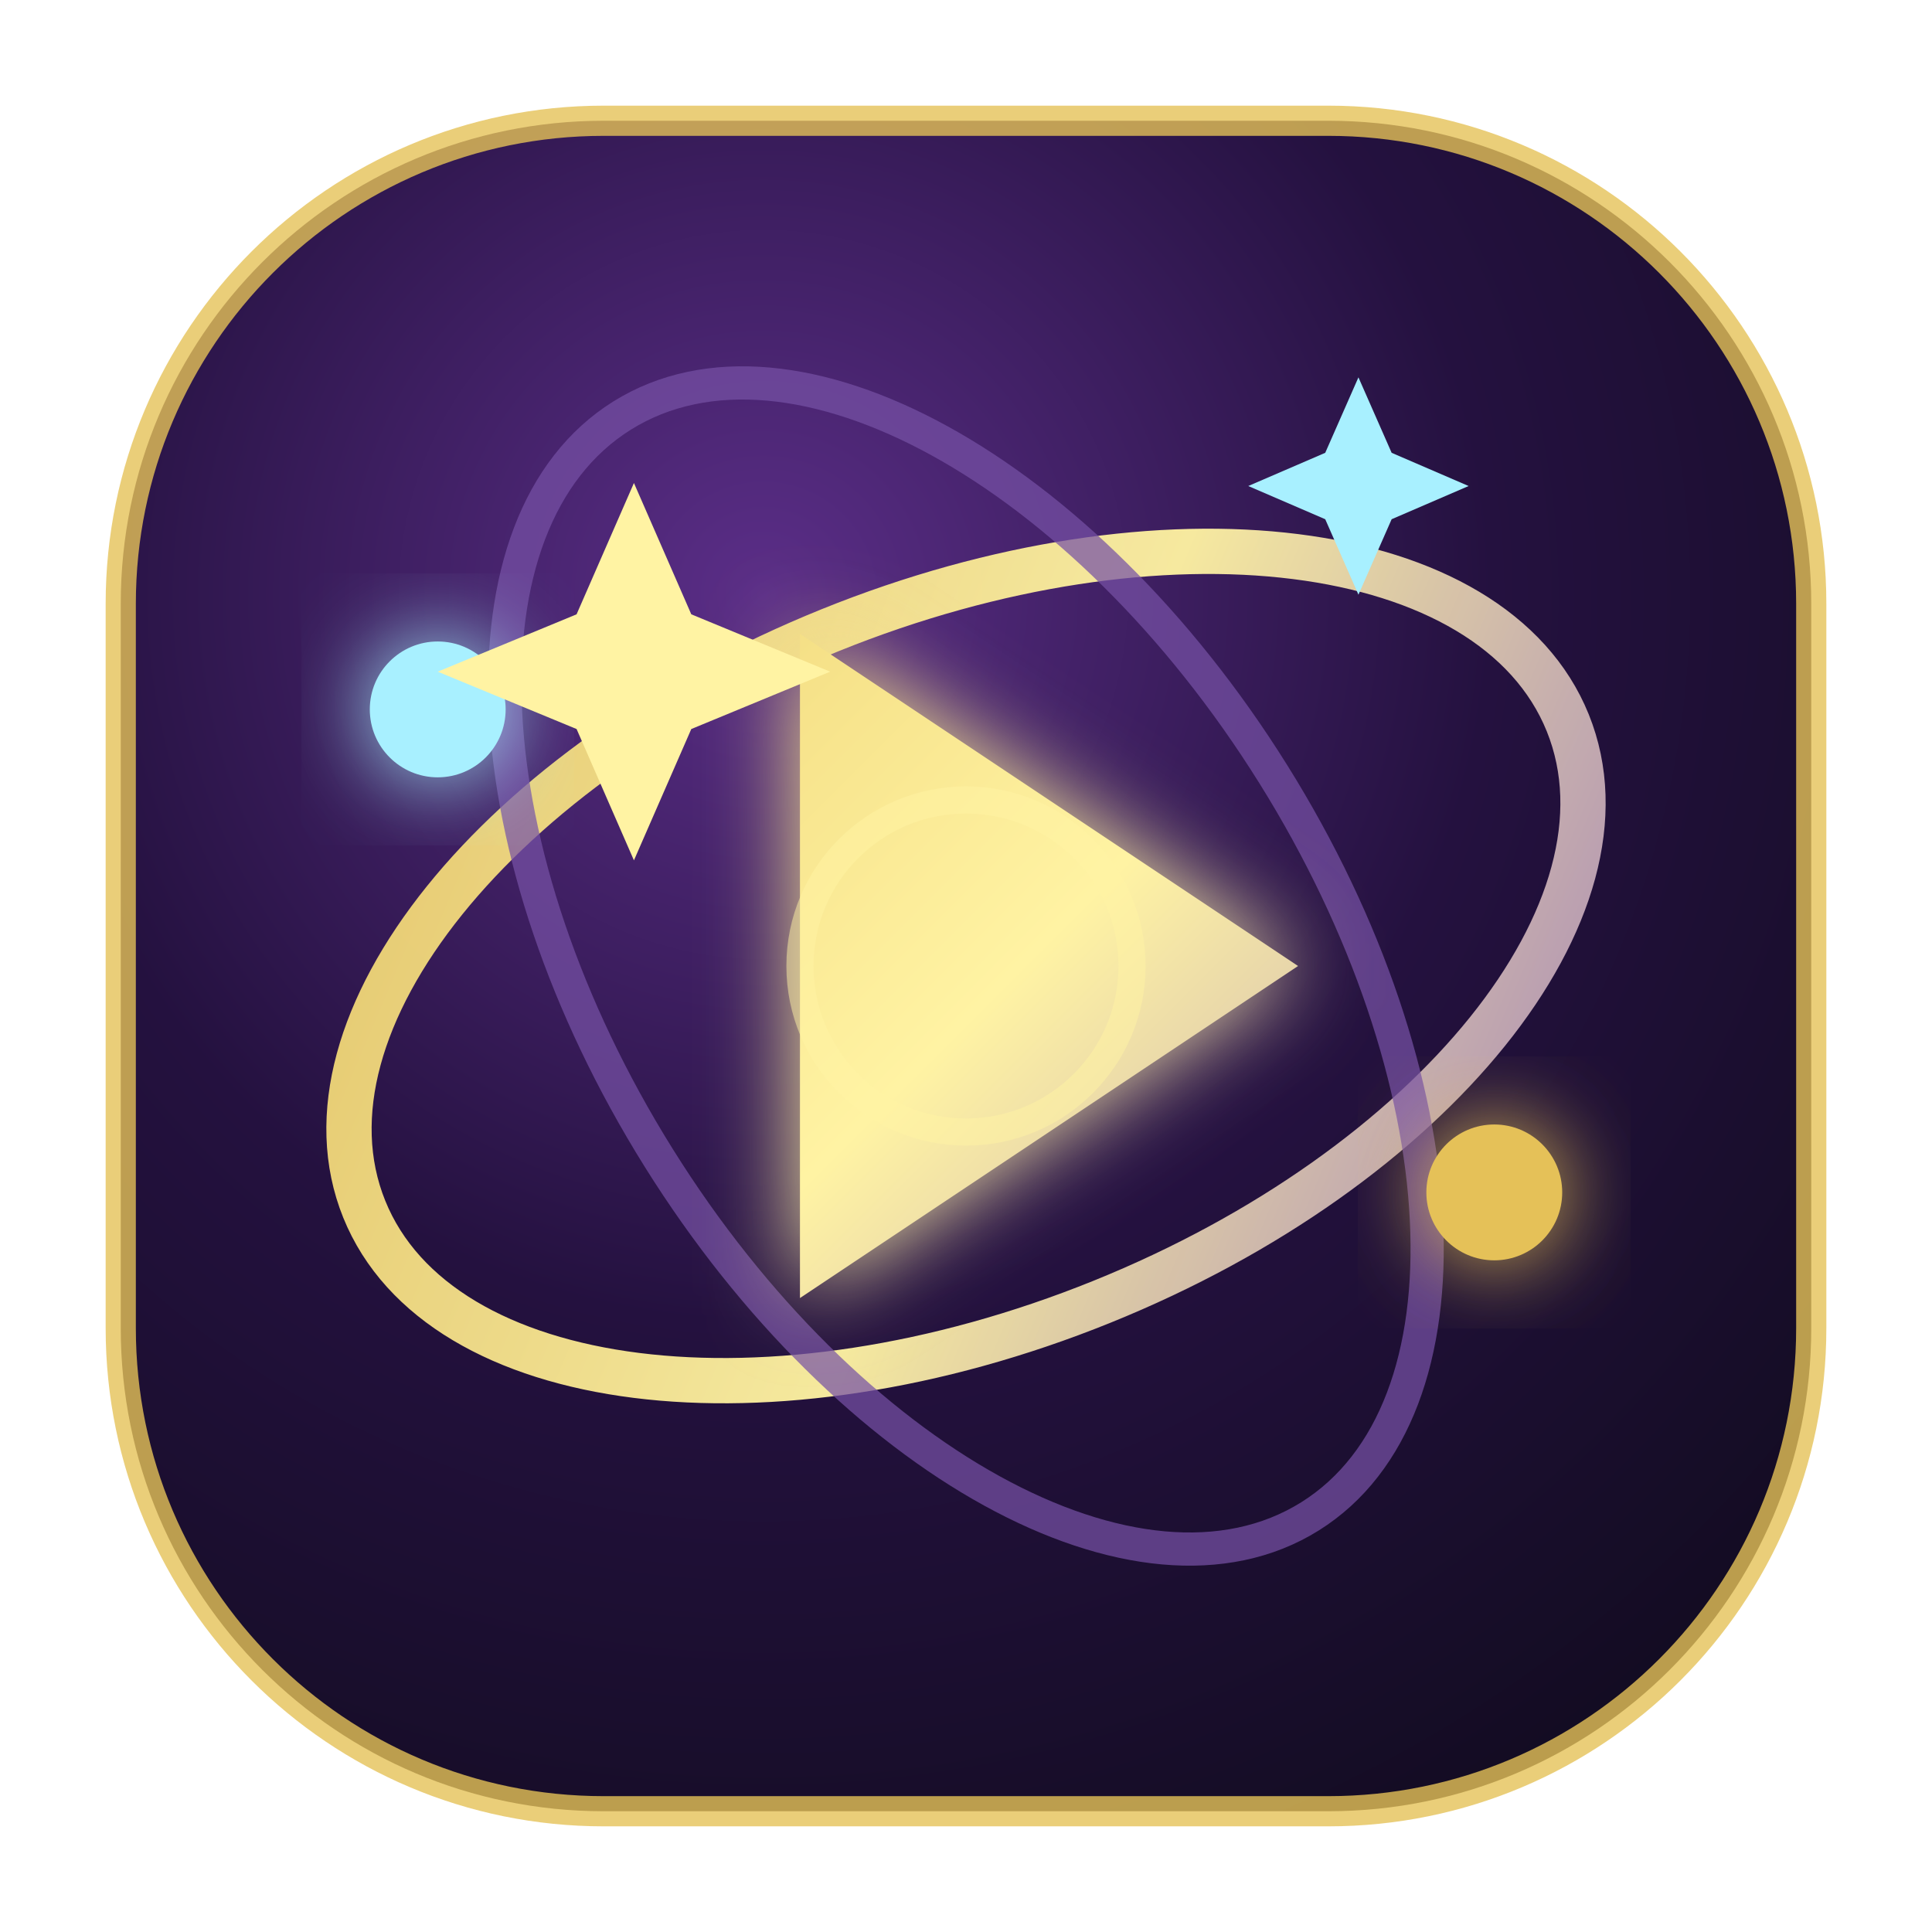
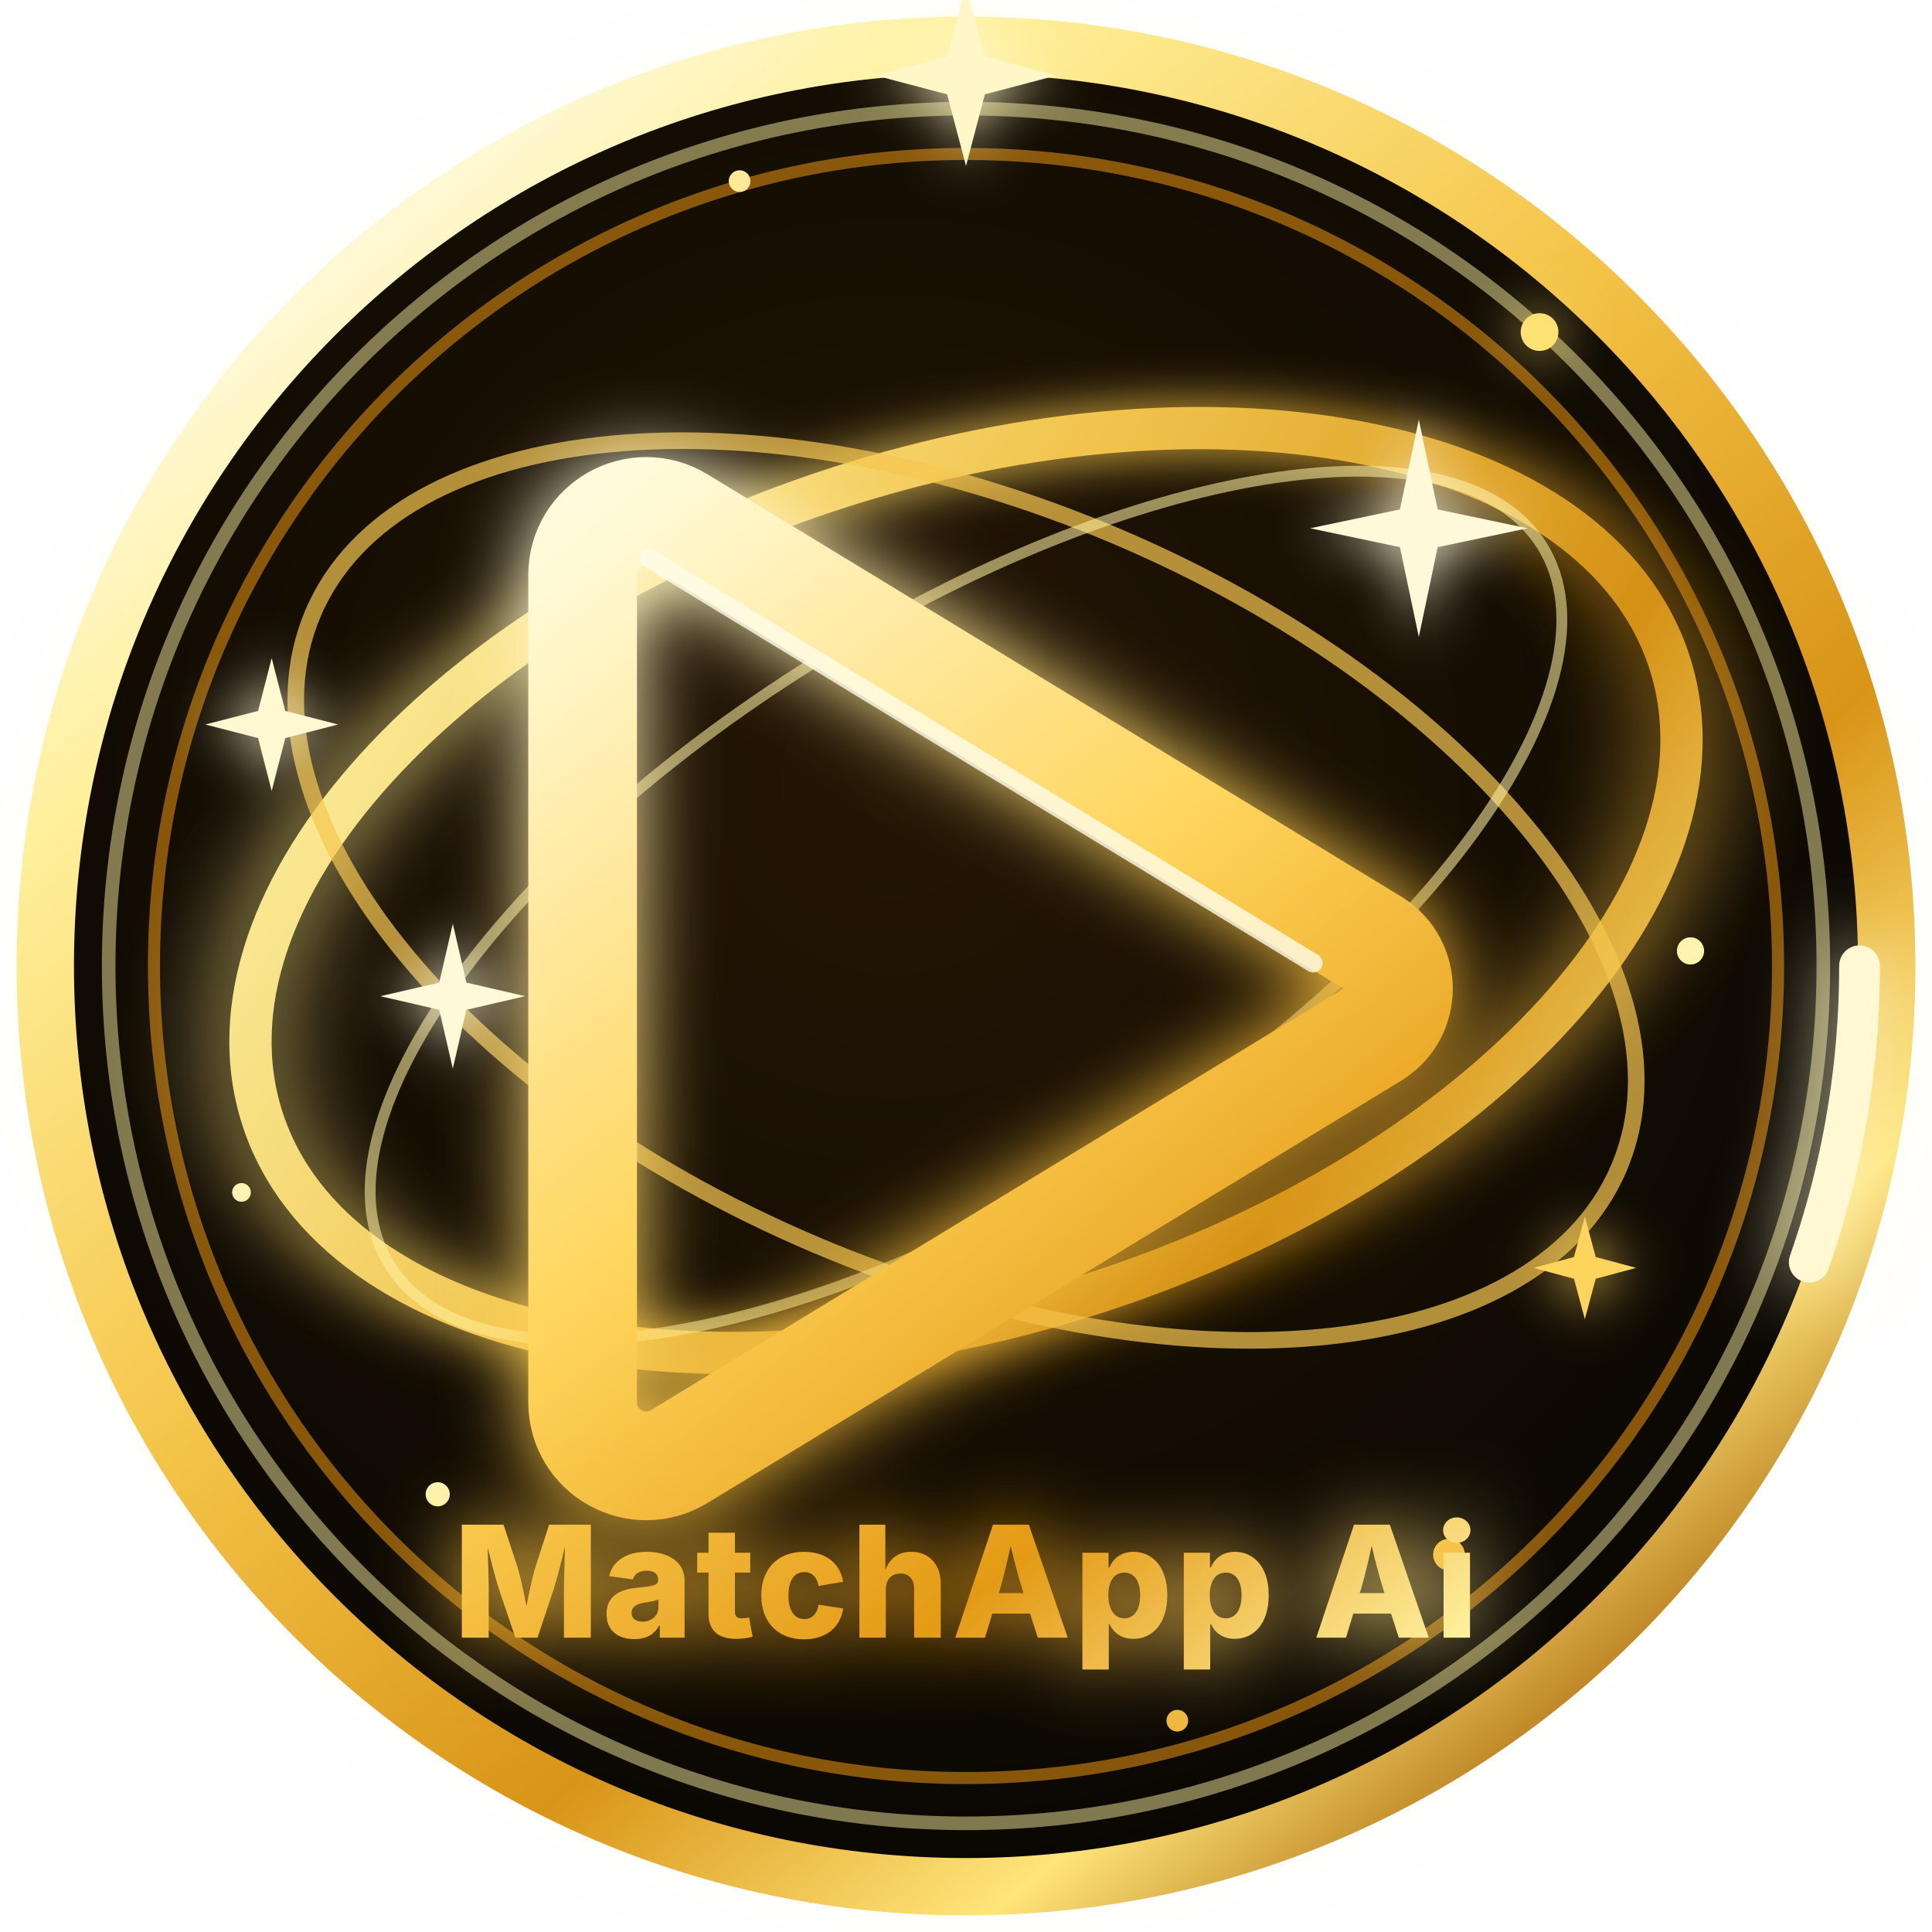
<svg xmlns="http://www.w3.org/2000/svg" viewBox="0 0 128 128" role="img" aria-labelledby="t d">
  <defs>
-     <linearGradient id="orb" x1="18" y1="18" x2="110" y2="110" gradientUnits="userSpaceOnUse">
-       <stop stop-color="#E5C158" />
-       <stop offset=".52" stop-color="#FFF3A3" />
-       <stop offset="1" stop-color="#8D65C7" />
+     <radialGradient id="disc" cx="46%" cy="40%" r="72%">
+       <stop offset="0" stop-color="#241604" />
+       <stop offset=".58" stop-color="#120c03" />
+       <stop offset="1" stop-color="#050402" />
+     </radialGradient>
+     <linearGradient id="gold" x1="20" y1="12" x2="108" y2="116" gradientUnits="userSpaceOnUse">
+       <stop offset="0" stop-color="#FFFBE8" />
+       <stop offset=".16" stop-color="#FFF09B" />
+       <stop offset=".42" stop-color="#F5C64B" />
+       <stop offset=".68" stop-color="#D89417" />
+       <stop offset=".86" stop-color="#FFE57A" />
+       <stop offset="1" stop-color="#A86508" />
    </linearGradient>
-     <radialGradient id="bg" cx=".38" cy=".28" r=".9">
-       <stop stop-color="#5B2E88" />
-       <stop offset=".48" stop-color="#24113F" />
-       <stop offset="1" stop-color="#100B1D" />
+     <linearGradient id="goldBright" x1="28" y1="20" x2="98" y2="108" gradientUnits="userSpaceOnUse">
+       <stop stop-color="#FFFFFF" />
+       <stop offset=".18" stop-color="#FFF9D4" />
+       <stop offset=".52" stop-color="#FFD55C" />
+       <stop offset=".8" stop-color="#E49A16" />
+       <stop offset="1" stop-color="#FFF1A0" />
+     </linearGradient>
+     <radialGradient id="halo" cx="50%" cy="50%" r="50%">
+       <stop stop-color="#FFE782" stop-opacity=".74" />
+       <stop offset=".42" stop-color="#E5A52A" stop-opacity=".24" />
+       <stop offset="1" stop-color="#E5A52A" stop-opacity="0" />
    </radialGradient>
-     <filter id="glow" x="-50%" y="-50%" width="200%" height="200%">
-       <feGaussianBlur stdDeviation="3" result="b" />
+     <filter id="glow" x="-70%" y="-70%" width="240%" height="240%">
+       <feGaussianBlur stdDeviation="2.6" result="blur" />
+       <feMerge>
+         <feMergeNode in="blur" />
+         <feMergeNode in="SourceGraphic" />
+       </feMerge>
+     </filter>
+     <filter id="softGlow" x="-80%" y="-80%" width="260%" height="260%">
+       <feGaussianBlur stdDeviation="5" />
+     </filter>
+     <filter id="starGlow" x="-180%" y="-180%" width="460%" height="460%">
+       <feGaussianBlur stdDeviation="1.8" result="b" />
      <feMerge>
        <feMergeNode in="b" />
        <feMergeNode in="SourceGraphic" />
      </feMerge>
    </filter>
+     <style>
+     .ma-orbit-stars{transform-origin:64px 64px;animation:maSpin 8s linear infinite}
+     .ma-orbit-stars.slow{animation-duration:13s;animation-direction:reverse}
+     .ma-sheen{transform-origin:64px 64px;animation:maSpin 6.5s linear infinite}
+     .ma-play{animation:maBreathe 3.6s ease-in-out infinite}
+     .ma-star{animation:maTwinkle 1.9s ease-in-out infinite;transform-box:fill-box;transform-origin:center}
+     .ma-star.s2{animation-delay:-.65s}.ma-star.s3{animation-delay:-1.25s}.ma-star.s4{animation-delay:-.3s}
+     @keyframes maSpin{to{transform:rotate(360deg)}}
+     @keyframes maBreathe{0%,100%{filter:drop-shadow(0 0 2px rgba(255,221,96,.4))}50%{filter:drop-shadow(0 0 6px rgba(255,228,115,.95))}}
+     @keyframes maTwinkle{0%,100%{opacity:.48;transform:scale(.72)}50%{opacity:1;transform:scale(1.2)}}
+     @media(prefers-reduced-motion:reduce){.ma-orbit-stars,.ma-orbit-stars.slow,.ma-sheen,.ma-play,.ma-star{animation:none!important}}
+   </style>
  </defs>
-   <rect x="8" y="8" width="112" height="112" rx="32" fill="url(#bg)" stroke="rgba(229,193,88,.8)" stroke-width="2" />
-   <ellipse cx="64" cy="64" rx="43" ry="24" fill="none" stroke="url(#orb)" stroke-width="3" transform="rotate(-22 64 64)" opacity=".95" />
-   <ellipse cx="64" cy="64" rx="43" ry="24" fill="none" stroke="#7651A5" stroke-width="2.2" transform="rotate(58 64 64)" opacity=".72" />
-   <circle cx="29" cy="47" r="4.5" fill="#A8F0FF" filter="url(#glow)" />
-   <circle cx="99" cy="79" r="4.5" fill="#E5C158" filter="url(#glow)" />
-   <path d="M53 42 86 64 53 86Z" fill="url(#orb)" filter="url(#glow)" />
-   <path d="M42 32l3.8 8.7L55 44.5l-9.2 3.8L42 57l-3.8-8.7L29 44.5l9.2-3.8Z" fill="#FFF3A3" />
-   <path d="M90 25l2.2 5 5.1 2.2-5.1 2.2-2.2 5-2.2-5-5.1-2.2 5.1-2.2Z" fill="#A8F0FF" />
-   <circle cx="64" cy="64" r="11" fill="none" stroke="#FFF3A3" stroke-width="1.8" opacity=".5" />
+   <circle cx="64" cy="64" r="62" fill="url(#halo)" opacity=".62" filter="url(#softGlow)" />
+   <circle cx="64" cy="64" r="61" fill="url(#disc)" stroke="url(#gold)" stroke-width="3.8" />
+   <circle cx="64" cy="64" r="56.8" fill="none" stroke="#FFF1A0" stroke-opacity=".48" stroke-width=".9" />
+   <circle cx="64" cy="64" r="53.8" fill="none" stroke="#B7750D" stroke-opacity=".72" stroke-width=".8" />
+   <g fill="none" stroke-linecap="round">
+     <ellipse cx="64" cy="59" rx="49" ry="28" transform="rotate(-18 64 59)" stroke="url(#gold)" stroke-width="2.8" opacity=".98" filter="url(#glow)" />
+     <ellipse cx="64" cy="59" rx="47" ry="25.5" transform="rotate(23 64 59)" stroke="#F6C650" stroke-width="1.1" opacity=".7" />
+     <ellipse cx="64" cy="60" rx="45" ry="19" transform="rotate(-32 64 60)" stroke="#FFF0A0" stroke-width=".72" opacity=".56" />
+   </g>
+   <g class="ma-sheen">
+     <circle cx="64" cy="64" r="59.2" fill="none" stroke="#FFF8D2" stroke-width="2.7" stroke-linecap="round" stroke-dasharray="20 352" filter="url(#glow)" />
+   </g>
+   <g class="ma-play">
+     <path d="M45 34.5 91 62.5c2.2 1.4 2.2 4.6 0 6L45 96.5c-2.8 1.7-6.4-.3-6.4-3.6V38.1c0-3.3 3.6-5.3 6.4-3.6Z" fill="none" stroke="url(#goldBright)" stroke-width="7.2" stroke-linejoin="round" stroke-linecap="round" filter="url(#glow)" />
+     <path d="M43 37 87 63.8" fill="none" stroke="#FFFCE8" stroke-opacity=".8" stroke-width="1.25" stroke-linecap="round" />
+   </g>
+   <g class="ma-orbit-stars">
+     <g class="ma-star" transform="translate(64 5)" fill="#FFF7C7" filter="url(#starGlow)">
+       <path d="M0-6 1.25-1.25 6 0 1.25 1.25 0 6-1.25 1.25-6 0-1.25-1.25Z" />
+     </g>
+     <circle cx="102" cy="22" r="1.25" fill="#FFE273" filter="url(#starGlow)" />
+     <circle cx="112" cy="63" r=".9" fill="#FFF3B1" />
+     <circle cx="96" cy="103" r="1.05" fill="#F7BB38" />
+     <circle cx="29" cy="99" r=".8" fill="#FFF3B1" />
+   </g>
+   <g class="ma-orbit-stars slow">
+     <g class="ma-star s2" transform="translate(18 48)" fill="#FFF8D0" filter="url(#starGlow)">
+       <path d="M0-4.4 .9-.9 4.4 0 .9.9 0 4.4-.9.9-4.4 0-.9-.9Z" />
+     </g>
+     <g class="ma-star s3" transform="translate(105 84)" fill="#FFD45D" filter="url(#starGlow)">
+       <path d="M0-3.4 .72-.72 3.4 0 .72.72 0 3.4-.72.72-3.4 0-.72-.72Z" />
+     </g>
+     <circle cx="49" cy="12" r=".72" fill="#FFE998" />
+     <circle cx="16" cy="79" r=".62" fill="#FFF2B2" />
+     <circle cx="78" cy="114" r=".72" fill="#EFB83E" />
+   </g>
+   <g fill="#FFF8D9" filter="url(#starGlow)">
+     <g class="ma-star s4" transform="translate(94 35)">
+       <path d="M0-7.2 1.25-1.25 7.2 0 1.25 1.25 0 7.2-1.25 1.25-7.2 0-1.25-1.25Z" />
+     </g>
+     <g class="ma-star s2" transform="translate(30 66)">
+       <path d="M0-4.8 .9-.9 4.8 0 .9.9 0 4.8-.9.9-4.8 0-.9-.9Z" />
+     </g>
+   </g>
+   <text x="64" y="108.5" text-anchor="middle" fill="url(#goldBright)" font-family="Inter,Arial,sans-serif" font-size="10.3" font-weight="800" letter-spacing=".15" filter="url(#glow)">MatchApp Ai</text>
</svg>
